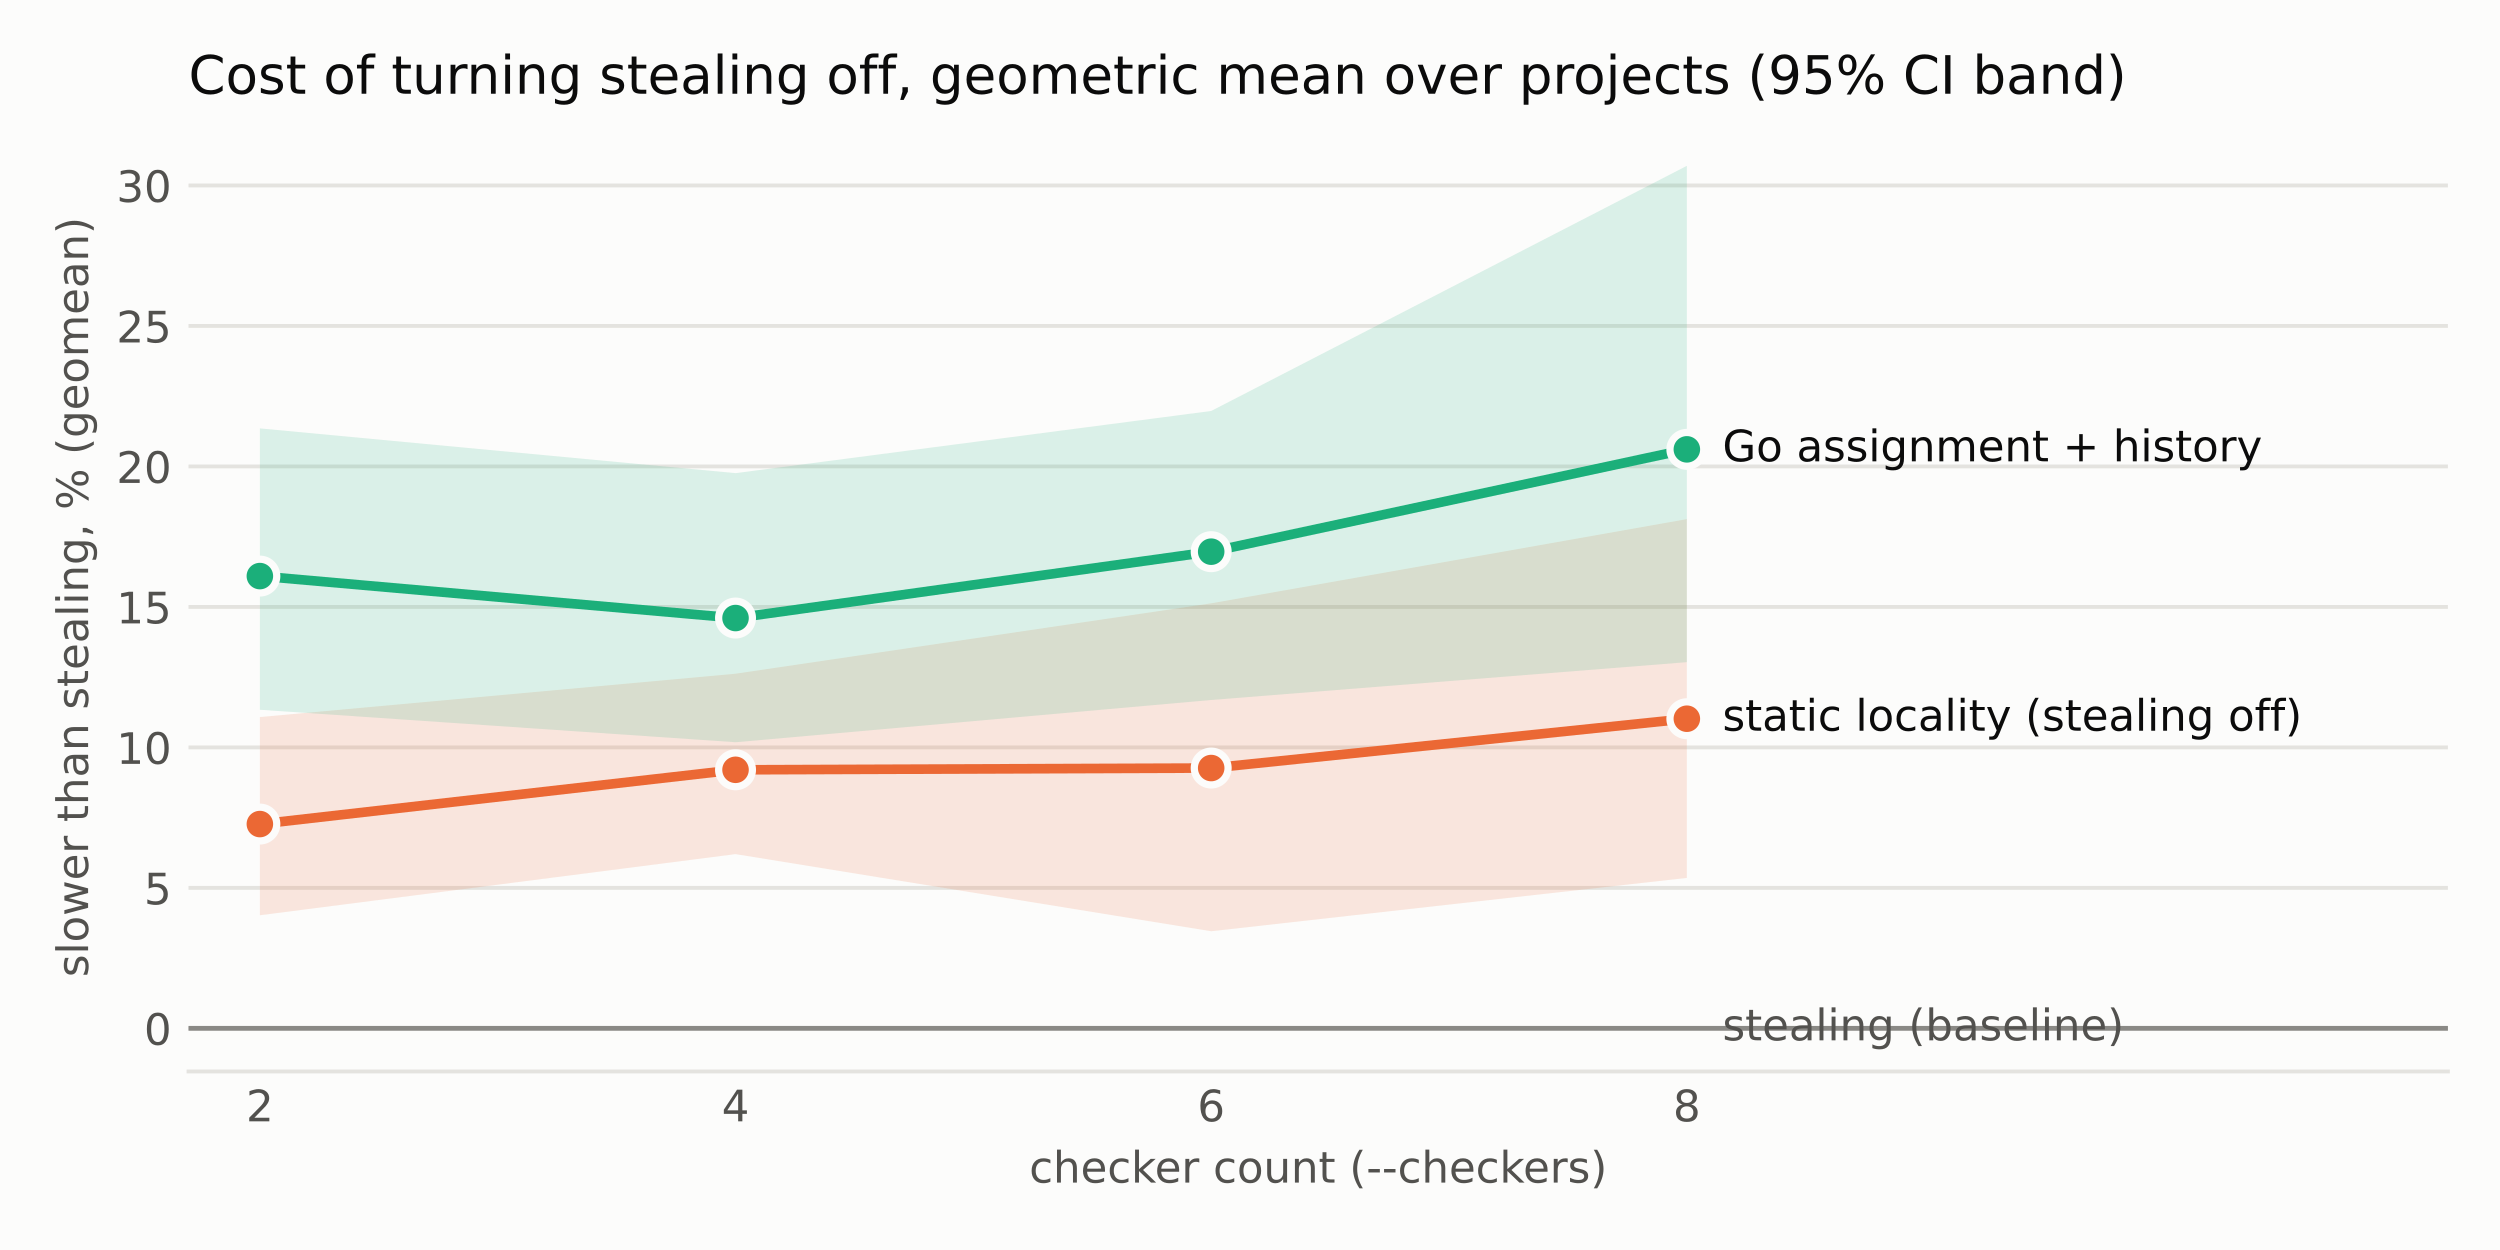
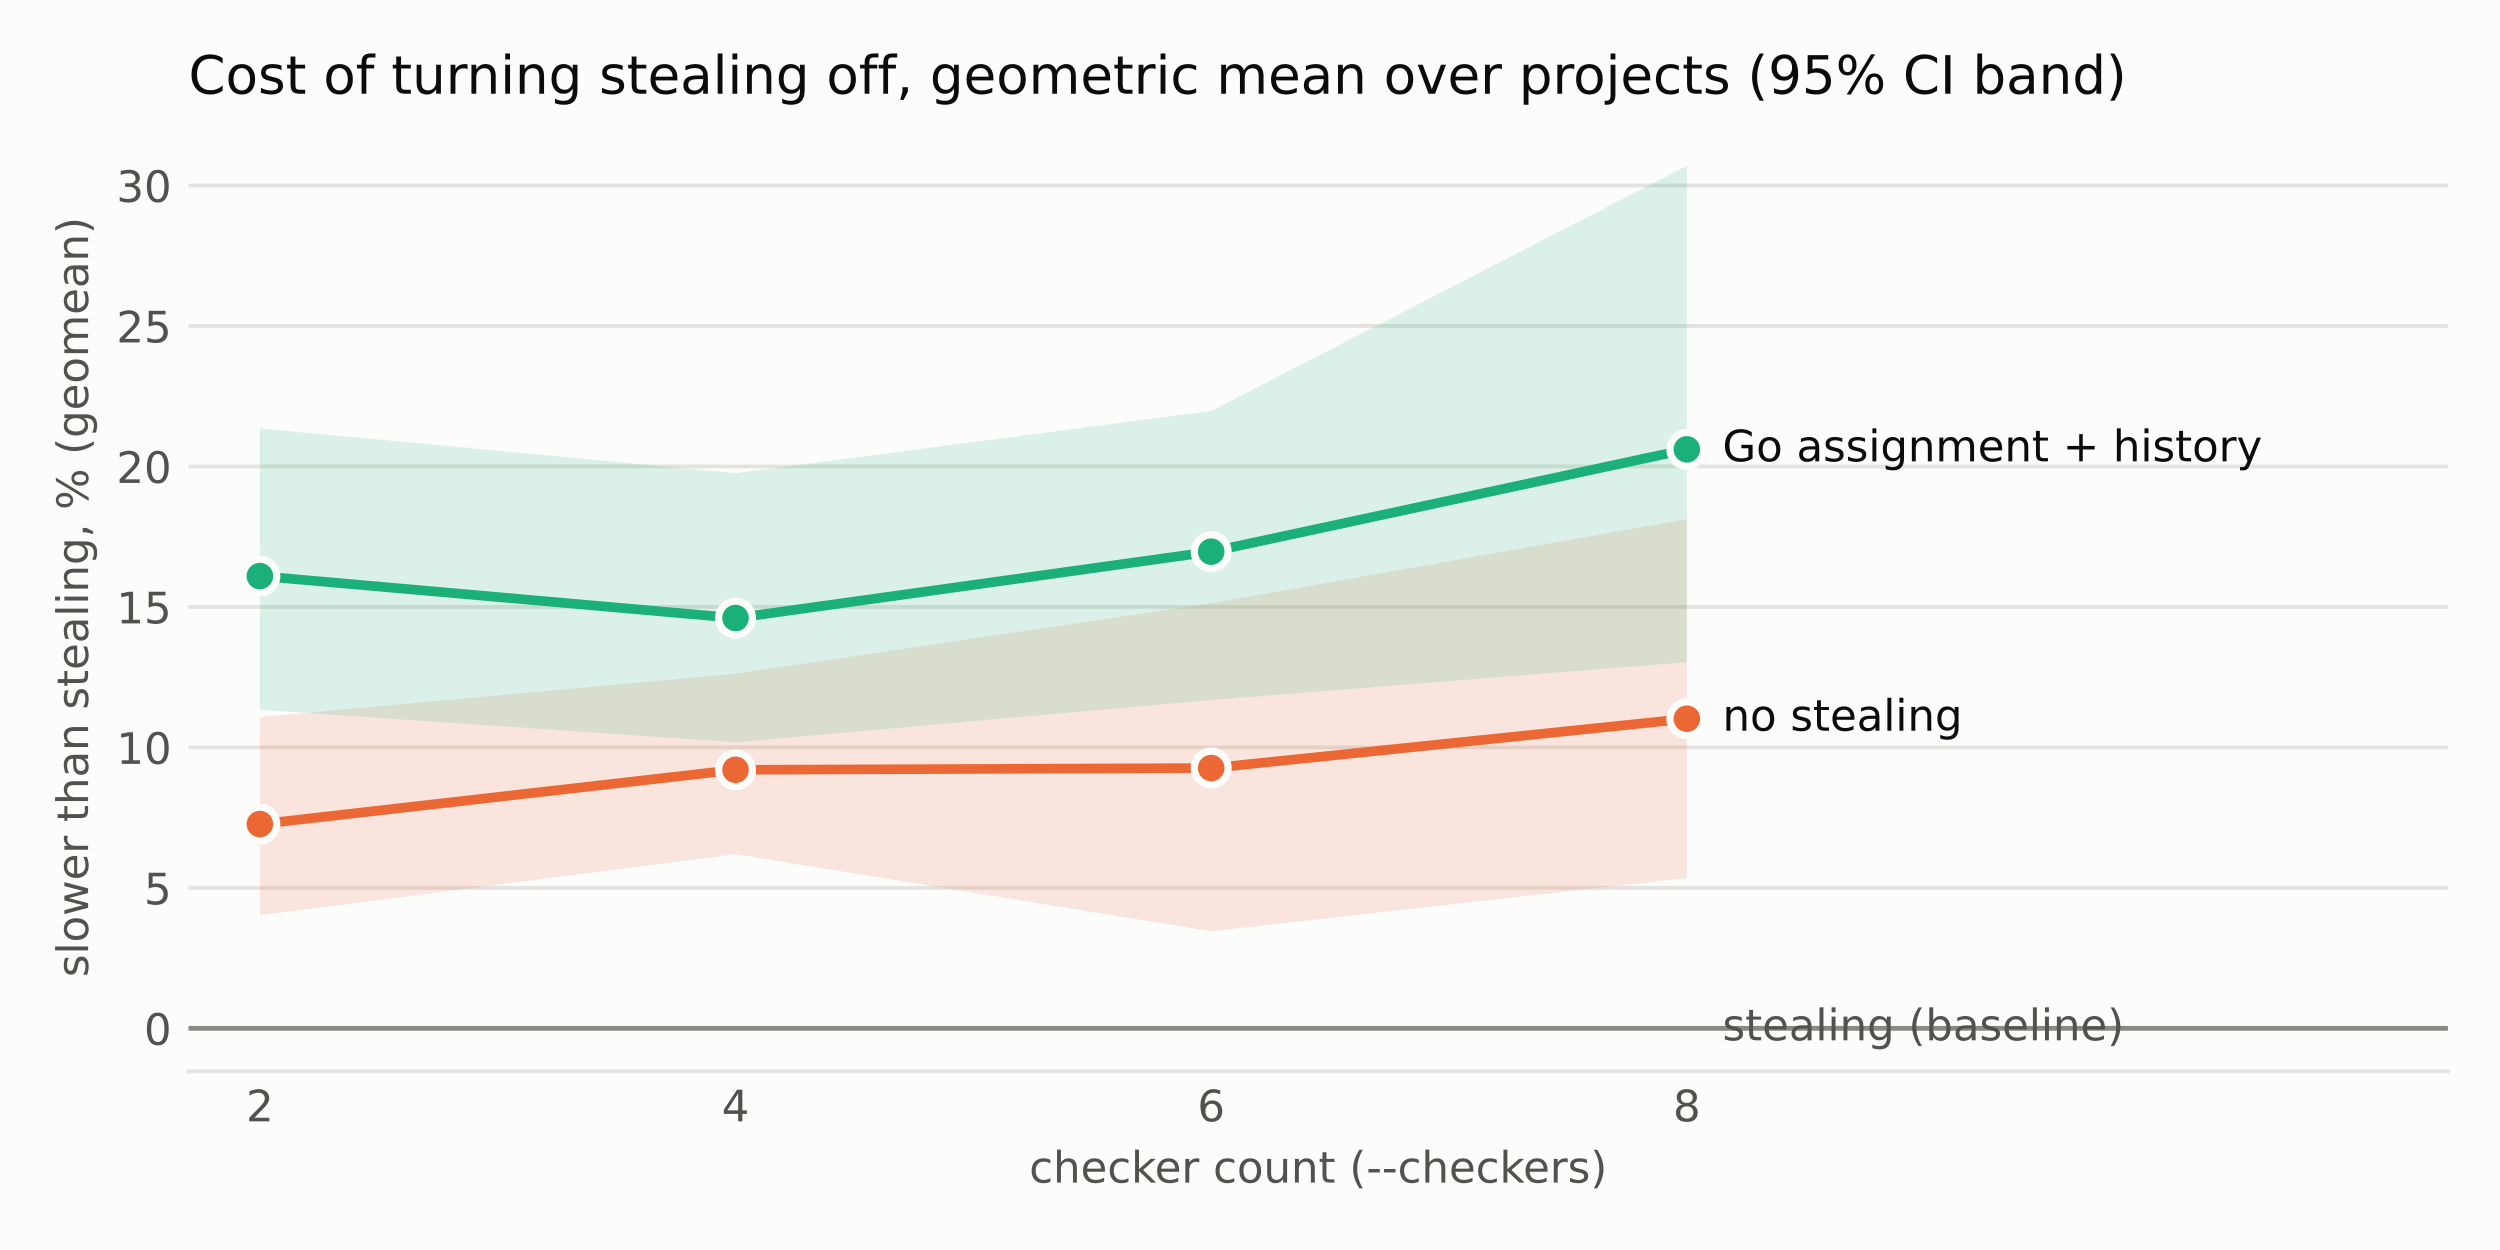
<svg xmlns="http://www.w3.org/2000/svg" xmlns:xlink="http://www.w3.org/1999/xlink" width="518.4pt" height="259.2pt" viewBox="0 0 518.4 259.2" version="1.1">
  <defs>
    <style type="text/css">*{stroke-linejoin: round; stroke-linecap: butt}</style>
  </defs>
  <g id="figure_1">
    <g id="patch_1">
      <path d="M 0 259.2  L 518.4 259.2  L 518.4 0  L 0 0  z " style="fill: #fcfcfb" />
    </g>
    <g id="axes_1">
      <g id="patch_2">
        <path d="M 39.09 222.18  L 507.6 222.18  L 507.6 25.44  L 39.09 25.44  z " style="fill: #fcfcfb" />
      </g>
      <g id="matplotlib.axis_1">
        <g id="xtick_1">
          <g id="line2d_1" />
          <g id="text_1">
            <text style="font-size: 9px; font-family: 'DejaVu Sans', 'Bitstream Vera Sans', 'Computer Modern Sans Serif', 'Lucida Grande', 'Verdana', 'Geneva', 'Lucid', 'Arial', 'Helvetica', 'Avant Garde', sans-serif; text-anchor: middle; fill: #52514e" x="53.885" y="232.519" transform="rotate(-0 53.88505 232.5186)">2</text>
          </g>
        </g>
        <g id="xtick_2">
          <g id="line2d_2" />
          <g id="text_2">
            <text style="font-size: 9px; font-family: 'DejaVu Sans', 'Bitstream Vera Sans', 'Computer Modern Sans Serif', 'Lucida Grande', 'Verdana', 'Geneva', 'Lucid', 'Arial', 'Helvetica', 'Avant Garde', sans-serif; text-anchor: middle; fill: #52514e" x="152.519" y="232.519" transform="rotate(-0 152.5187 232.5186)">4</text>
          </g>
        </g>
        <g id="xtick_3">
          <g id="line2d_3" />
          <g id="text_3">
            <text style="font-size: 9px; font-family: 'DejaVu Sans', 'Bitstream Vera Sans', 'Computer Modern Sans Serif', 'Lucida Grande', 'Verdana', 'Geneva', 'Lucid', 'Arial', 'Helvetica', 'Avant Garde', sans-serif; text-anchor: middle; fill: #52514e" x="251.152" y="232.519" transform="rotate(-0 251.1524 232.5186)">6</text>
          </g>
        </g>
        <g id="xtick_4">
          <g id="line2d_4" />
          <g id="text_4">
            <text style="font-size: 9px; font-family: 'DejaVu Sans', 'Bitstream Vera Sans', 'Computer Modern Sans Serif', 'Lucida Grande', 'Verdana', 'Geneva', 'Lucid', 'Arial', 'Helvetica', 'Avant Garde', sans-serif; text-anchor: middle; fill: #52514e" x="349.786" y="232.519" transform="rotate(-0 349.7861 232.5186)">8</text>
          </g>
        </g>
        <g id="text_5">
          <text style="font-size: 9px; font-family: 'DejaVu Sans', 'Bitstream Vera Sans', 'Computer Modern Sans Serif', 'Lucida Grande', 'Verdana', 'Geneva', 'Lucid', 'Arial', 'Helvetica', 'Avant Garde', sans-serif; text-anchor: middle; fill: #52514e" x="273.345" y="245.229" transform="rotate(-0 273.345 245.2289)">checker count (--checkers)</text>
        </g>
      </g>
      <g id="matplotlib.axis_2">
        <g id="ytick_1">
          <g id="line2d_5">
-             <path d="M 39.09 213.237  L 507.6 213.237  " clip-path="url(#p6fbb48690c)" style="fill: none; stroke: #e4e3df; stroke-width: 0.8; stroke-linecap: square" />
+             <path d="M 39.09 213.237  L 507.6 213.237  " clip-path="url(#p8e876f363e)" style="fill: none; stroke: #e4e3df; stroke-width: 0.8; stroke-linecap: square" />
          </g>
          <g id="line2d_6" />
          <g id="text_6">
            <text style="font-size: 9px; font-family: 'DejaVu Sans', 'Bitstream Vera Sans', 'Computer Modern Sans Serif', 'Lucida Grande', 'Verdana', 'Geneva', 'Lucid', 'Arial', 'Helvetica', 'Avant Garde', sans-serif; text-anchor: end; fill: #52514e" x="35.59" y="216.657" transform="rotate(-0 35.59 216.6566)">0</text>
          </g>
        </g>
        <g id="ytick_2">
          <g id="line2d_7">
-             <path d="M 39.09 184.108  L 507.6 184.108  " clip-path="url(#p6fbb48690c)" style="fill: none; stroke: #e4e3df; stroke-width: 0.8; stroke-linecap: square" />
+             <path d="M 39.09 184.108  L 507.6 184.108  " clip-path="url(#p8e876f363e)" style="fill: none; stroke: #e4e3df; stroke-width: 0.8; stroke-linecap: square" />
          </g>
          <g id="line2d_8" />
          <g id="text_7">
            <text style="font-size: 9px; font-family: 'DejaVu Sans', 'Bitstream Vera Sans', 'Computer Modern Sans Serif', 'Lucida Grande', 'Verdana', 'Geneva', 'Lucid', 'Arial', 'Helvetica', 'Avant Garde', sans-serif; text-anchor: end; fill: #52514e" x="35.59" y="187.527" transform="rotate(-0 35.59 187.5272)">5</text>
          </g>
        </g>
        <g id="ytick_3">
          <g id="line2d_9">
-             <path d="M 39.09 154.978  L 507.6 154.978  " clip-path="url(#p6fbb48690c)" style="fill: none; stroke: #e4e3df; stroke-width: 0.8; stroke-linecap: square" />
+             <path d="M 39.09 154.978  L 507.6 154.978  " clip-path="url(#p8e876f363e)" style="fill: none; stroke: #e4e3df; stroke-width: 0.8; stroke-linecap: square" />
          </g>
          <g id="line2d_10" />
          <g id="text_8">
            <text style="font-size: 9px; font-family: 'DejaVu Sans', 'Bitstream Vera Sans', 'Computer Modern Sans Serif', 'Lucida Grande', 'Verdana', 'Geneva', 'Lucid', 'Arial', 'Helvetica', 'Avant Garde', sans-serif; text-anchor: end; fill: #52514e" x="35.59" y="158.398" transform="rotate(-0 35.59 158.3978)">10</text>
          </g>
        </g>
        <g id="ytick_4">
          <g id="line2d_11">
-             <path d="M 39.09 125.849  L 507.6 125.849  " clip-path="url(#p6fbb48690c)" style="fill: none; stroke: #e4e3df; stroke-width: 0.8; stroke-linecap: square" />
+             <path d="M 39.09 125.849  L 507.6 125.849  " clip-path="url(#p8e876f363e)" style="fill: none; stroke: #e4e3df; stroke-width: 0.8; stroke-linecap: square" />
          </g>
          <g id="line2d_12" />
          <g id="text_9">
            <text style="font-size: 9px; font-family: 'DejaVu Sans', 'Bitstream Vera Sans', 'Computer Modern Sans Serif', 'Lucida Grande', 'Verdana', 'Geneva', 'Lucid', 'Arial', 'Helvetica', 'Avant Garde', sans-serif; text-anchor: end; fill: #52514e" x="35.59" y="129.268" transform="rotate(-0 35.59 129.2684)">15</text>
          </g>
        </g>
        <g id="ytick_5">
          <g id="line2d_13">
-             <path d="M 39.09 96.72  L 507.6 96.72  " clip-path="url(#p6fbb48690c)" style="fill: none; stroke: #e4e3df; stroke-width: 0.8; stroke-linecap: square" />
+             <path d="M 39.09 96.72  L 507.6 96.72  " clip-path="url(#p8e876f363e)" style="fill: none; stroke: #e4e3df; stroke-width: 0.8; stroke-linecap: square" />
          </g>
          <g id="line2d_14" />
          <g id="text_10">
            <text style="font-size: 9px; font-family: 'DejaVu Sans', 'Bitstream Vera Sans', 'Computer Modern Sans Serif', 'Lucida Grande', 'Verdana', 'Geneva', 'Lucid', 'Arial', 'Helvetica', 'Avant Garde', sans-serif; text-anchor: end; fill: #52514e" x="35.59" y="100.139" transform="rotate(-0 35.59 100.139)">20</text>
          </g>
        </g>
        <g id="ytick_6">
          <g id="line2d_15">
-             <path d="M 39.09 67.59  L 507.6 67.59  " clip-path="url(#p6fbb48690c)" style="fill: none; stroke: #e4e3df; stroke-width: 0.8; stroke-linecap: square" />
+             <path d="M 39.09 67.59  L 507.6 67.59  " clip-path="url(#p8e876f363e)" style="fill: none; stroke: #e4e3df; stroke-width: 0.8; stroke-linecap: square" />
          </g>
          <g id="line2d_16" />
          <g id="text_11">
            <text style="font-size: 9px; font-family: 'DejaVu Sans', 'Bitstream Vera Sans', 'Computer Modern Sans Serif', 'Lucida Grande', 'Verdana', 'Geneva', 'Lucid', 'Arial', 'Helvetica', 'Avant Garde', sans-serif; text-anchor: end; fill: #52514e" x="35.59" y="71.01" transform="rotate(-0 35.59 71.00958)">25</text>
          </g>
        </g>
        <g id="ytick_7">
          <g id="line2d_17">
-             <path d="M 39.09 38.461  L 507.6 38.461  " clip-path="url(#p6fbb48690c)" style="fill: none; stroke: #e4e3df; stroke-width: 0.8; stroke-linecap: square" />
+             <path d="M 39.09 38.461  L 507.6 38.461  " clip-path="url(#p8e876f363e)" style="fill: none; stroke: #e4e3df; stroke-width: 0.8; stroke-linecap: square" />
          </g>
          <g id="line2d_18" />
          <g id="text_12">
            <text style="font-size: 9px; font-family: 'DejaVu Sans', 'Bitstream Vera Sans', 'Computer Modern Sans Serif', 'Lucida Grande', 'Verdana', 'Geneva', 'Lucid', 'Arial', 'Helvetica', 'Avant Garde', sans-serif; text-anchor: end; fill: #52514e" x="35.59" y="41.88" transform="rotate(-0 35.59 41.88018)">30</text>
          </g>
        </g>
        <g id="text_13">
          <text style="font-size: 9px; font-family: 'DejaVu Sans', 'Bitstream Vera Sans', 'Computer Modern Sans Serif', 'Lucida Grande', 'Verdana', 'Geneva', 'Lucid', 'Arial', 'Helvetica', 'Avant Garde', sans-serif; text-anchor: middle; fill: #52514e" x="18.266" y="123.81" transform="rotate(-90 18.26578 123.81)">slower than stealing, % (geomean)</text>
        </g>
      </g>
      <g id="FillBetweenPolyCollection_1">
        <defs>
-           <path id="m68a743adcf" d="M 53.885 -110.516  L 53.885 -69.412  L 152.519 -82.091  L 251.152 -66.096  L 349.786 -77.158  L 349.786 -151.558  L 349.786 -151.558  L 251.152 -134.097  L 152.519 -119.5  L 53.885 -110.516  z " />
+           <path id="m00826b11fd" d="M 53.885 -110.516  L 53.885 -69.412  L 152.519 -82.091  L 251.152 -66.096  L 349.786 -77.158  L 349.786 -151.558  L 349.786 -151.558  L 251.152 -134.097  L 152.519 -119.5  L 53.885 -110.516  z " />
        </defs>
-         <g clip-path="url(#p6fbb48690c)">
-           <use xlink:href="#m68a743adcf" x="0" y="259.2" style="fill: #eb6834; fill-opacity: 0.15" />
+         <g clip-path="url(#p8e876f363e)">
+           <use xlink:href="#m00826b11fd" x="0" y="259.2" style="fill: #eb6834; fill-opacity: 0.15" />
        </g>
      </g>
      <g id="FillBetweenPolyCollection_2">
        <defs>
-           <path id="m67ac52aa9a" d="M 53.885 -170.37  L 53.885 -112.021  L 152.519 -105.289  L 251.152 -114.052  L 349.786 -121.894  L 349.786 -224.817  L 349.786 -224.817  L 251.152 -173.983  L 152.519 -161.09  L 53.885 -170.37  z " />
+           <path id="m8d5bf6db1d" d="M 53.885 -170.37  L 53.885 -112.021  L 152.519 -105.289  L 251.152 -114.052  L 349.786 -121.894  L 349.786 -224.817  L 349.786 -224.817  L 251.152 -173.983  L 152.519 -161.09  L 53.885 -170.37  z " />
        </defs>
-         <g clip-path="url(#p6fbb48690c)">
-           <use xlink:href="#m67ac52aa9a" x="0" y="259.2" style="fill: #1baf7a; fill-opacity: 0.15" />
+         <g clip-path="url(#p8e876f363e)">
+           <use xlink:href="#m8d5bf6db1d" x="0" y="259.2" style="fill: #1baf7a; fill-opacity: 0.15" />
        </g>
      </g>
      <g id="line2d_19">
-         <path d="M 39.09 213.237  L 507.6 213.237  " clip-path="url(#p6fbb48690c)" style="fill: none; stroke: #8a8985; stroke-linecap: square" />
+         <path d="M 39.09 213.237  L 507.6 213.237  " clip-path="url(#p8e876f363e)" style="fill: none; stroke: #8a8985; stroke-linecap: square" />
      </g>
      <g id="line2d_20">
-         <path d="M 53.885 170.878  L 152.519 159.627  L 251.152 159.261  L 349.786 149.034  " clip-path="url(#p6fbb48690c)" style="fill: none; stroke: #eb6834; stroke-width: 2; stroke-linecap: square" />
+         <path d="M 53.885 170.878  L 152.519 159.627  L 251.152 159.261  L 349.786 149.034  " clip-path="url(#p8e876f363e)" style="fill: none; stroke: #eb6834; stroke-width: 2; stroke-linecap: square" />
        <defs>
-           <path id="me58b83f959" d="M 0 3.5  C 0.928 3.5 1.819 3.131 2.475 2.475  C 3.131 1.819 3.5 0.928 3.5 0  C 3.5 -0.928 3.131 -1.819 2.475 -2.475  C 1.819 -3.131 0.928 -3.5 0 -3.5  C -0.928 -3.5 -1.819 -3.131 -2.475 -2.475  C -3.131 -1.819 -3.5 -0.928 -3.5 0  C -3.5 0.928 -3.131 1.819 -2.475 2.475  C -1.819 3.131 -0.928 3.5 0 3.5  z " style="stroke: #fcfcfb; stroke-width: 1.5" />
+           <path id="m4d4d595092" d="M 0 3.5  C 0.928 3.5 1.819 3.131 2.475 2.475  C 3.131 1.819 3.5 0.928 3.5 0  C 3.5 -0.928 3.131 -1.819 2.475 -2.475  C 1.819 -3.131 0.928 -3.5 0 -3.5  C -0.928 -3.5 -1.819 -3.131 -2.475 -2.475  C -3.131 -1.819 -3.5 -0.928 -3.5 0  C -3.5 0.928 -3.131 1.819 -2.475 2.475  C -1.819 3.131 -0.928 3.5 0 3.5  z " style="stroke: #fcfcfb; stroke-width: 1.5" />
        </defs>
-         <g clip-path="url(#p6fbb48690c)">
-           <use xlink:href="#me58b83f959" x="53.885" y="170.878" style="fill: #eb6834; stroke: #fcfcfb; stroke-width: 1.5" />
-           <use xlink:href="#me58b83f959" x="152.519" y="159.627" style="fill: #eb6834; stroke: #fcfcfb; stroke-width: 1.5" />
-           <use xlink:href="#me58b83f959" x="251.152" y="159.261" style="fill: #eb6834; stroke: #fcfcfb; stroke-width: 1.5" />
-           <use xlink:href="#me58b83f959" x="349.786" y="149.034" style="fill: #eb6834; stroke: #fcfcfb; stroke-width: 1.5" />
+         <g clip-path="url(#p8e876f363e)">
+           <use xlink:href="#m4d4d595092" x="53.885" y="170.878" style="fill: #eb6834; stroke: #fcfcfb; stroke-width: 1.5" />
+           <use xlink:href="#m4d4d595092" x="152.519" y="159.627" style="fill: #eb6834; stroke: #fcfcfb; stroke-width: 1.5" />
+           <use xlink:href="#m4d4d595092" x="251.152" y="159.261" style="fill: #eb6834; stroke: #fcfcfb; stroke-width: 1.5" />
+           <use xlink:href="#m4d4d595092" x="349.786" y="149.034" style="fill: #eb6834; stroke: #fcfcfb; stroke-width: 1.5" />
        </g>
      </g>
      <g id="line2d_21">
-         <path d="M 53.885 119.457  L 152.519 128.158  L 251.152 114.396  L 349.786 93.178  " clip-path="url(#p6fbb48690c)" style="fill: none; stroke: #1baf7a; stroke-width: 2; stroke-linecap: square" />
+         <path d="M 53.885 119.457  L 152.519 128.158  L 251.152 114.396  L 349.786 93.178  " clip-path="url(#p8e876f363e)" style="fill: none; stroke: #1baf7a; stroke-width: 2; stroke-linecap: square" />
        <defs>
-           <path id="m14080db7f6" d="M 0 3.5  C 0.928 3.5 1.819 3.131 2.475 2.475  C 3.131 1.819 3.5 0.928 3.5 0  C 3.5 -0.928 3.131 -1.819 2.475 -2.475  C 1.819 -3.131 0.928 -3.5 0 -3.5  C -0.928 -3.5 -1.819 -3.131 -2.475 -2.475  C -3.131 -1.819 -3.5 -0.928 -3.5 0  C -3.5 0.928 -3.131 1.819 -2.475 2.475  C -1.819 3.131 -0.928 3.5 0 3.5  z " style="stroke: #fcfcfb; stroke-width: 1.5" />
+           <path id="medc09a2698" d="M 0 3.5  C 0.928 3.5 1.819 3.131 2.475 2.475  C 3.131 1.819 3.5 0.928 3.5 0  C 3.5 -0.928 3.131 -1.819 2.475 -2.475  C 1.819 -3.131 0.928 -3.5 0 -3.5  C -0.928 -3.5 -1.819 -3.131 -2.475 -2.475  C -3.131 -1.819 -3.5 -0.928 -3.5 0  C -3.5 0.928 -3.131 1.819 -2.475 2.475  C -1.819 3.131 -0.928 3.5 0 3.5  z " style="stroke: #fcfcfb; stroke-width: 1.5" />
        </defs>
-         <g clip-path="url(#p6fbb48690c)">
-           <use xlink:href="#m14080db7f6" x="53.885" y="119.457" style="fill: #1baf7a; stroke: #fcfcfb; stroke-width: 1.5" />
-           <use xlink:href="#m14080db7f6" x="152.519" y="128.158" style="fill: #1baf7a; stroke: #fcfcfb; stroke-width: 1.5" />
-           <use xlink:href="#m14080db7f6" x="251.152" y="114.396" style="fill: #1baf7a; stroke: #fcfcfb; stroke-width: 1.5" />
-           <use xlink:href="#m14080db7f6" x="349.786" y="93.178" style="fill: #1baf7a; stroke: #fcfcfb; stroke-width: 1.5" />
+         <g clip-path="url(#p8e876f363e)">
+           <use xlink:href="#medc09a2698" x="53.885" y="119.457" style="fill: #1baf7a; stroke: #fcfcfb; stroke-width: 1.5" />
+           <use xlink:href="#medc09a2698" x="152.519" y="128.158" style="fill: #1baf7a; stroke: #fcfcfb; stroke-width: 1.5" />
+           <use xlink:href="#medc09a2698" x="251.152" y="114.396" style="fill: #1baf7a; stroke: #fcfcfb; stroke-width: 1.5" />
+           <use xlink:href="#medc09a2698" x="349.786" y="93.178" style="fill: #1baf7a; stroke: #fcfcfb; stroke-width: 1.5" />
        </g>
      </g>
      <g id="patch_3">
        <path d="M 39.09 222.18  L 507.6 222.18  " style="fill: none; stroke: #e4e3df; stroke-width: 0.8; stroke-linejoin: miter; stroke-linecap: square" />
      </g>
      <g id="text_14">
        <text style="font-size: 9px; font-family: 'DejaVu Sans', 'Bitstream Vera Sans', 'Computer Modern Sans Serif', 'Lucida Grande', 'Verdana', 'Geneva', 'Lucid', 'Arial', 'Helvetica', 'Avant Garde', sans-serif; text-anchor: start; fill: #52514e" x="357.184" y="215.721" transform="rotate(-0 357.1836 215.7207)">stealing (baseline)</text>
      </g>
      <g id="text_15">
-         <text style="font-size: 9px; font-family: 'DejaVu Sans', 'Bitstream Vera Sans', 'Computer Modern Sans Serif', 'Lucida Grande', 'Verdana', 'Geneva', 'Lucid', 'Arial', 'Helvetica', 'Avant Garde', sans-serif; text-anchor: start; fill: #0b0b0b" x="357.184" y="151.518" transform="rotate(-0 357.1836 151.5177)">static locality (stealing off)</text>
+         <text style="font-size: 9px; font-family: 'DejaVu Sans', 'Bitstream Vera Sans', 'Computer Modern Sans Serif', 'Lucida Grande', 'Verdana', 'Geneva', 'Lucid', 'Arial', 'Helvetica', 'Avant Garde', sans-serif; text-anchor: start; fill: #0b0b0b" x="357.184" y="151.518" transform="rotate(-0 357.1836 151.5177)">no stealing</text>
      </g>
      <g id="text_16">
        <text style="font-size: 9px; font-family: 'DejaVu Sans', 'Bitstream Vera Sans', 'Computer Modern Sans Serif', 'Lucida Grande', 'Verdana', 'Geneva', 'Lucid', 'Arial', 'Helvetica', 'Avant Garde', sans-serif; text-anchor: start; fill: #0b0b0b" x="357.184" y="95.661" transform="rotate(-0 357.1836 95.66098)">Go assignment + history</text>
      </g>
      <g id="text_17">
        <text style="font-size: 11px; font-family: 'DejaVu Sans', 'Bitstream Vera Sans', 'Computer Modern Sans Serif', 'Lucida Grande', 'Verdana', 'Geneva', 'Lucid', 'Arial', 'Helvetica', 'Avant Garde', sans-serif; text-anchor: start; fill: #0b0b0b" x="39.09" y="19.44" transform="rotate(-0 39.09 19.44)">Cost of turning stealing off, geometric mean over projects (95% CI band)</text>
      </g>
    </g>
  </g>
  <defs>
-     <clipPath id="p6fbb48690c">
+     <clipPath id="p8e876f363e">
      <rect x="39.09" y="25.44" width="468.51" height="196.74" />
    </clipPath>
  </defs>
</svg>
